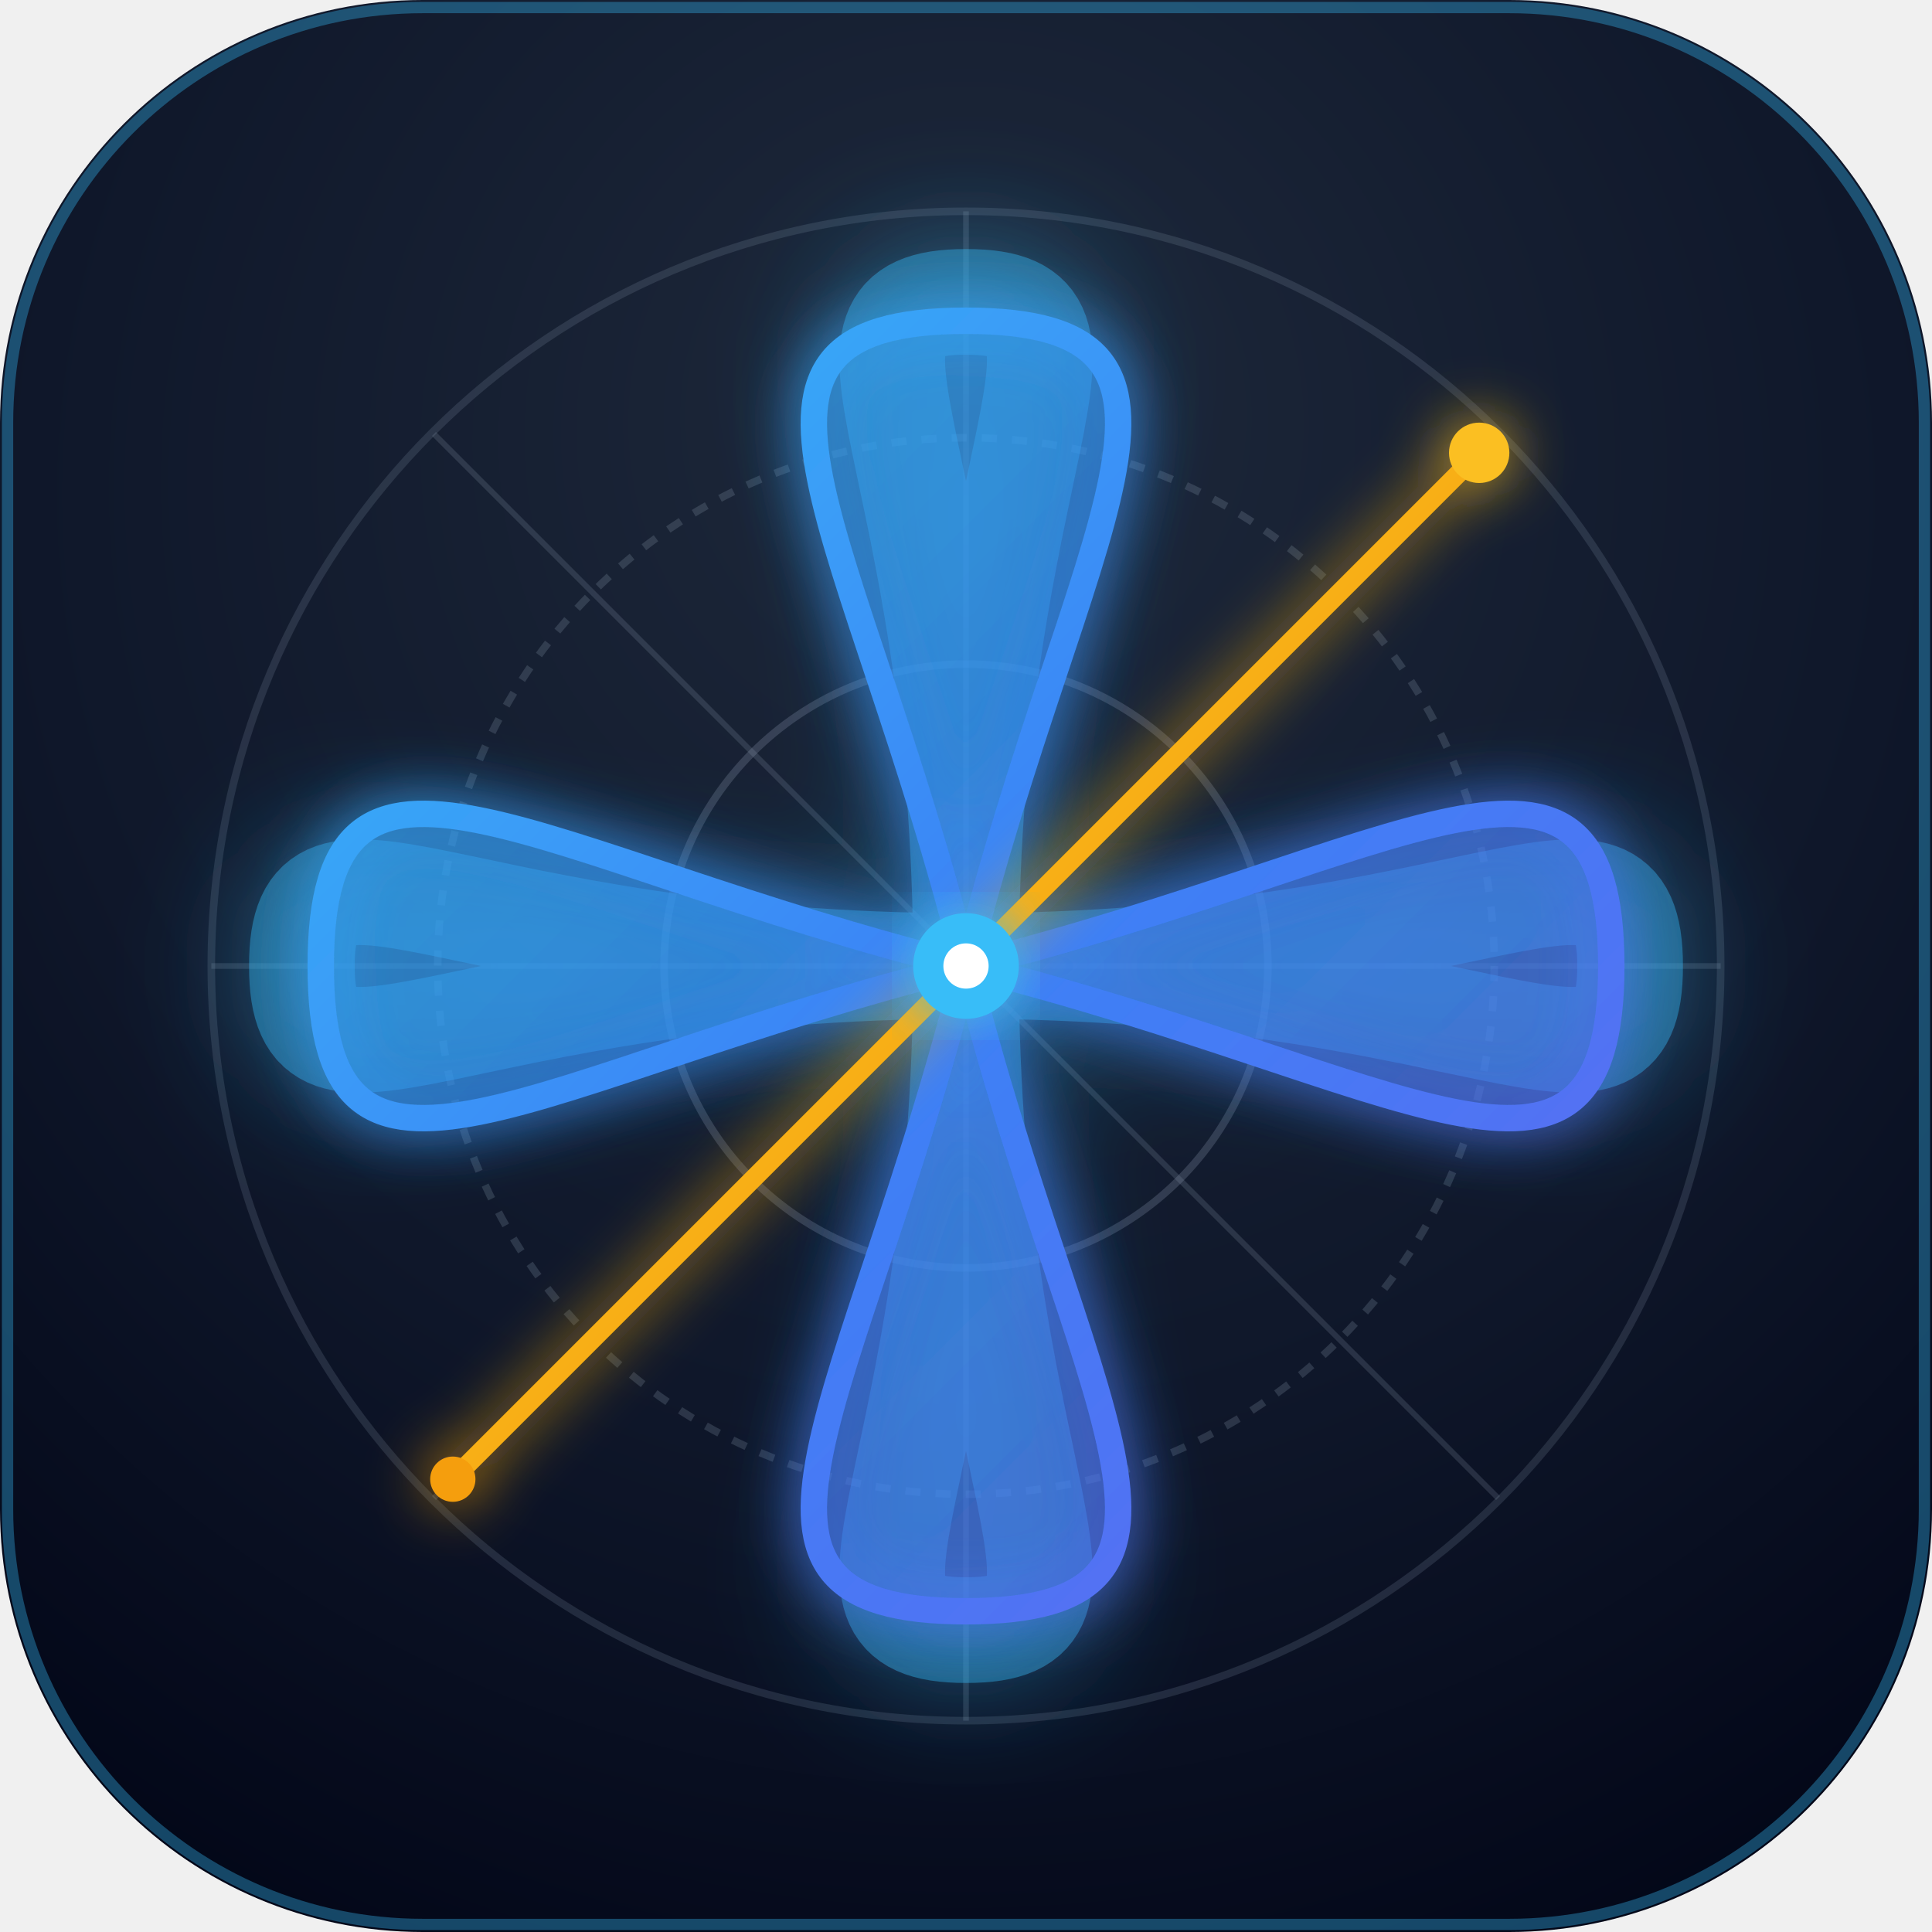
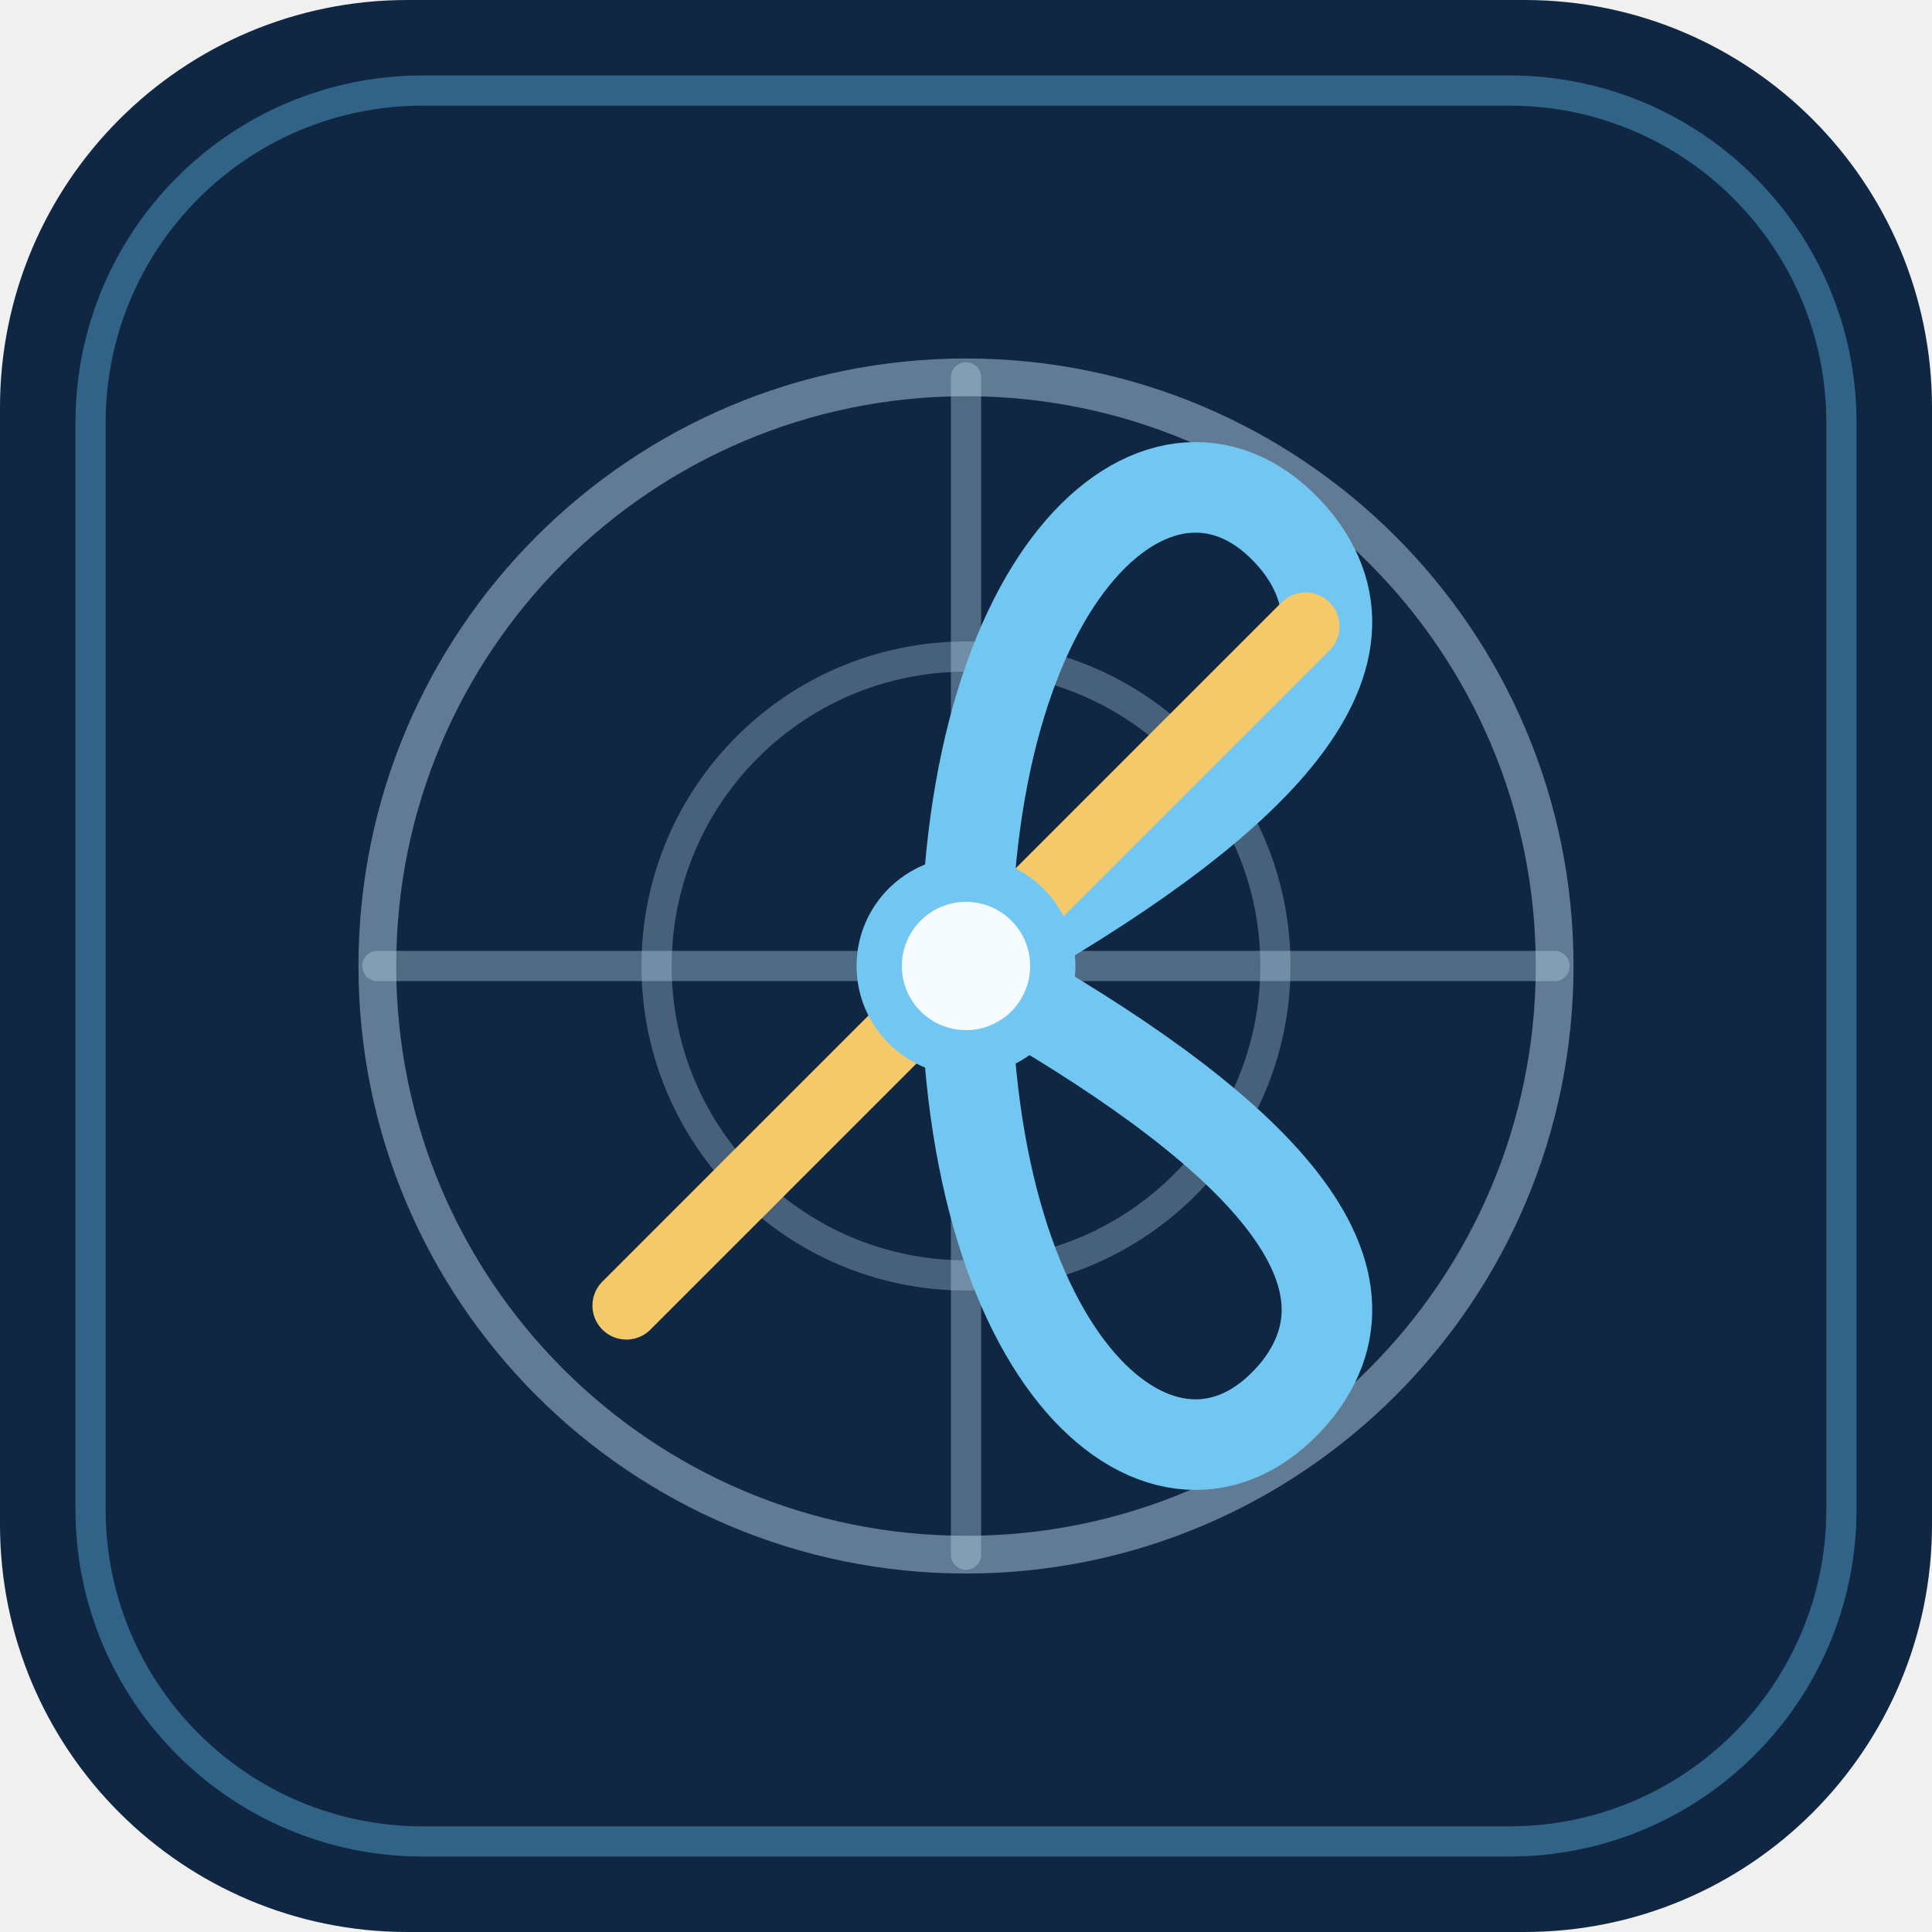
- <svg xmlns="http://www.w3.org/2000/svg" viewBox="0 0 512 512" width="100%" height="100%">
-   <defs>
-     <radialGradient id="bgGrad" cx="50%" cy="30%" r="80%" fx="50%" fy="20%">
-       <stop offset="0%" stop-color="#1e293b" />
-       <stop offset="60%" stop-color="#0f172a" />
-       <stop offset="100%" stop-color="#020617" />
-     </radialGradient>
-     <linearGradient id="lobeGrad" x1="0%" y1="0%" x2="100%" y2="100%">
-       <stop offset="0%" stop-color="#38bdf8" />
-       <stop offset="50%" stop-color="#3b82f6" />
-       <stop offset="100%" stop-color="#6366f1" />
-     </linearGradient>
-     <linearGradient id="axisGrad" x1="0%" y1="0%" x2="100%" y2="100%">
-       <stop offset="0%" stop-color="#fbbf24" />
-       <stop offset="100%" stop-color="#f59e0b" />
-     </linearGradient>
-     <filter id="glow" x="-20%" y="-20%" width="140%" height="140%">
-       <feGaussianBlur stdDeviation="8" result="blur" />
-       <feComposite in="SourceGraphic" in2="blur" operator="over" />
-     </filter>
-     <filter id="petalGlow" x="-30%" y="-30%" width="160%" height="160%">
-       <feGaussianBlur stdDeviation="16" result="blur2" />
-       <feComposite in="SourceGraphic" in2="blur2" operator="over" />
-     </filter>
-   </defs>
-   <rect width="512" height="512" rx="112" fill="url(#bgGrad)" />
-   <rect width="508" height="508" x="2" y="2" rx="110" fill="none" stroke="rgba(56, 189, 248, 0.35)" stroke-width="3" />
-   <circle cx="256" cy="256" r="200" fill="none" stroke="rgba(148, 163, 184, 0.18)" stroke-width="2" />
-   <circle cx="256" cy="256" r="140" fill="none" stroke="rgba(148, 163, 184, 0.22)" stroke-width="2" stroke-dasharray="4 4" />
-   <circle cx="256" cy="256" r="80" fill="none" stroke="rgba(148, 163, 184, 0.25)" stroke-width="2" />
-   <g stroke="rgba(148, 163, 184, 0.2)" stroke-width="1.5">
-     <line x1="56" y1="256" x2="456" y2="256" />
-     <line x1="256" y1="56" x2="256" y2="456" />
-     <line x1="115" y1="115" x2="397" y2="397" />
-     <line x1="397" y1="115" x2="115" y2="397" />
+ <svg xmlns="http://www.w3.org/2000/svg" viewBox="0 0 512 512" role="img" aria-labelledby="title">
+   <rect width="512" height="512" rx="108" fill="#0f2742" />
+   <rect x="24" y="24" width="464" height="464" rx="88" fill="none" stroke="#5fb4e8" stroke-width="8" opacity=".42" />
+   <g fill="none" stroke-linecap="round" stroke-linejoin="round">
+     <circle cx="256" cy="256" r="156" stroke="#b8d8ed" stroke-width="10" opacity=".48" />
+     <circle cx="256" cy="256" r="82" stroke="#b8d8ed" stroke-width="8" opacity=".33" />
+     <path d="M100 256h312M256 100v312" stroke="#b8d8ed" stroke-width="8" opacity=".38" />
+     <path d="M256 256c0-110 56-152 88-112 27 35-21 75-88 112 67 37 115 77 88 112-32 40-88-2-88-112Z" stroke="#71c7f2" stroke-width="24" />
+     <path d="M166 346 346 166" stroke="#f3c969" stroke-width="18" />
+     <circle cx="256" cy="256" r="23" fill="#f5fbff" stroke="#71c7f2" stroke-width="12" />
  </g>
-   <path d="M 256 256 C 256 120 300 80 256 80 C 212 80 256 120 256 256 C 392 256 432 300 432 256 C 432 212 392 256 256 256 C 256 392 212 432 256 432 C 300 432 256 392 256 256 C 120 256 80 212 80 256 C 80 300 120 256 256 256 Z" fill="none" stroke="rgba(56, 189, 248, 0.4)" stroke-width="28" filter="url(#petalGlow)" />
-   <path d="M 256 256 C 285 140 330 85 256 85 C 182 85 227 140 256 256 C 372 285 427 330 427 256 C 427 182 372 227 256 256 C 227 372 182 427 256 427 C 330 427 285 372 256 256 C 140 227 85 182 85 256 C 85 330 140 285 256 256 Z" fill="url(#lobeGrad)" fill-opacity="0.35" stroke="url(#lobeGrad)" stroke-width="7" filter="url(#glow)" />
-   <g filter="url(#glow)">
-     <line x1="120" y1="392" x2="392" y2="120" stroke="url(#axisGrad)" stroke-width="5" stroke-linecap="round" />
-     <circle cx="392" cy="120" r="8" fill="#fbbf24" />
-     <circle cx="120" cy="392" r="6" fill="#f59e0b" />
-   </g>
-   <circle cx="256" cy="256" r="14" fill="#38bdf8" filter="url(#glow)" />
-   <circle cx="256" cy="256" r="6" fill="#ffffff" />
</svg>
